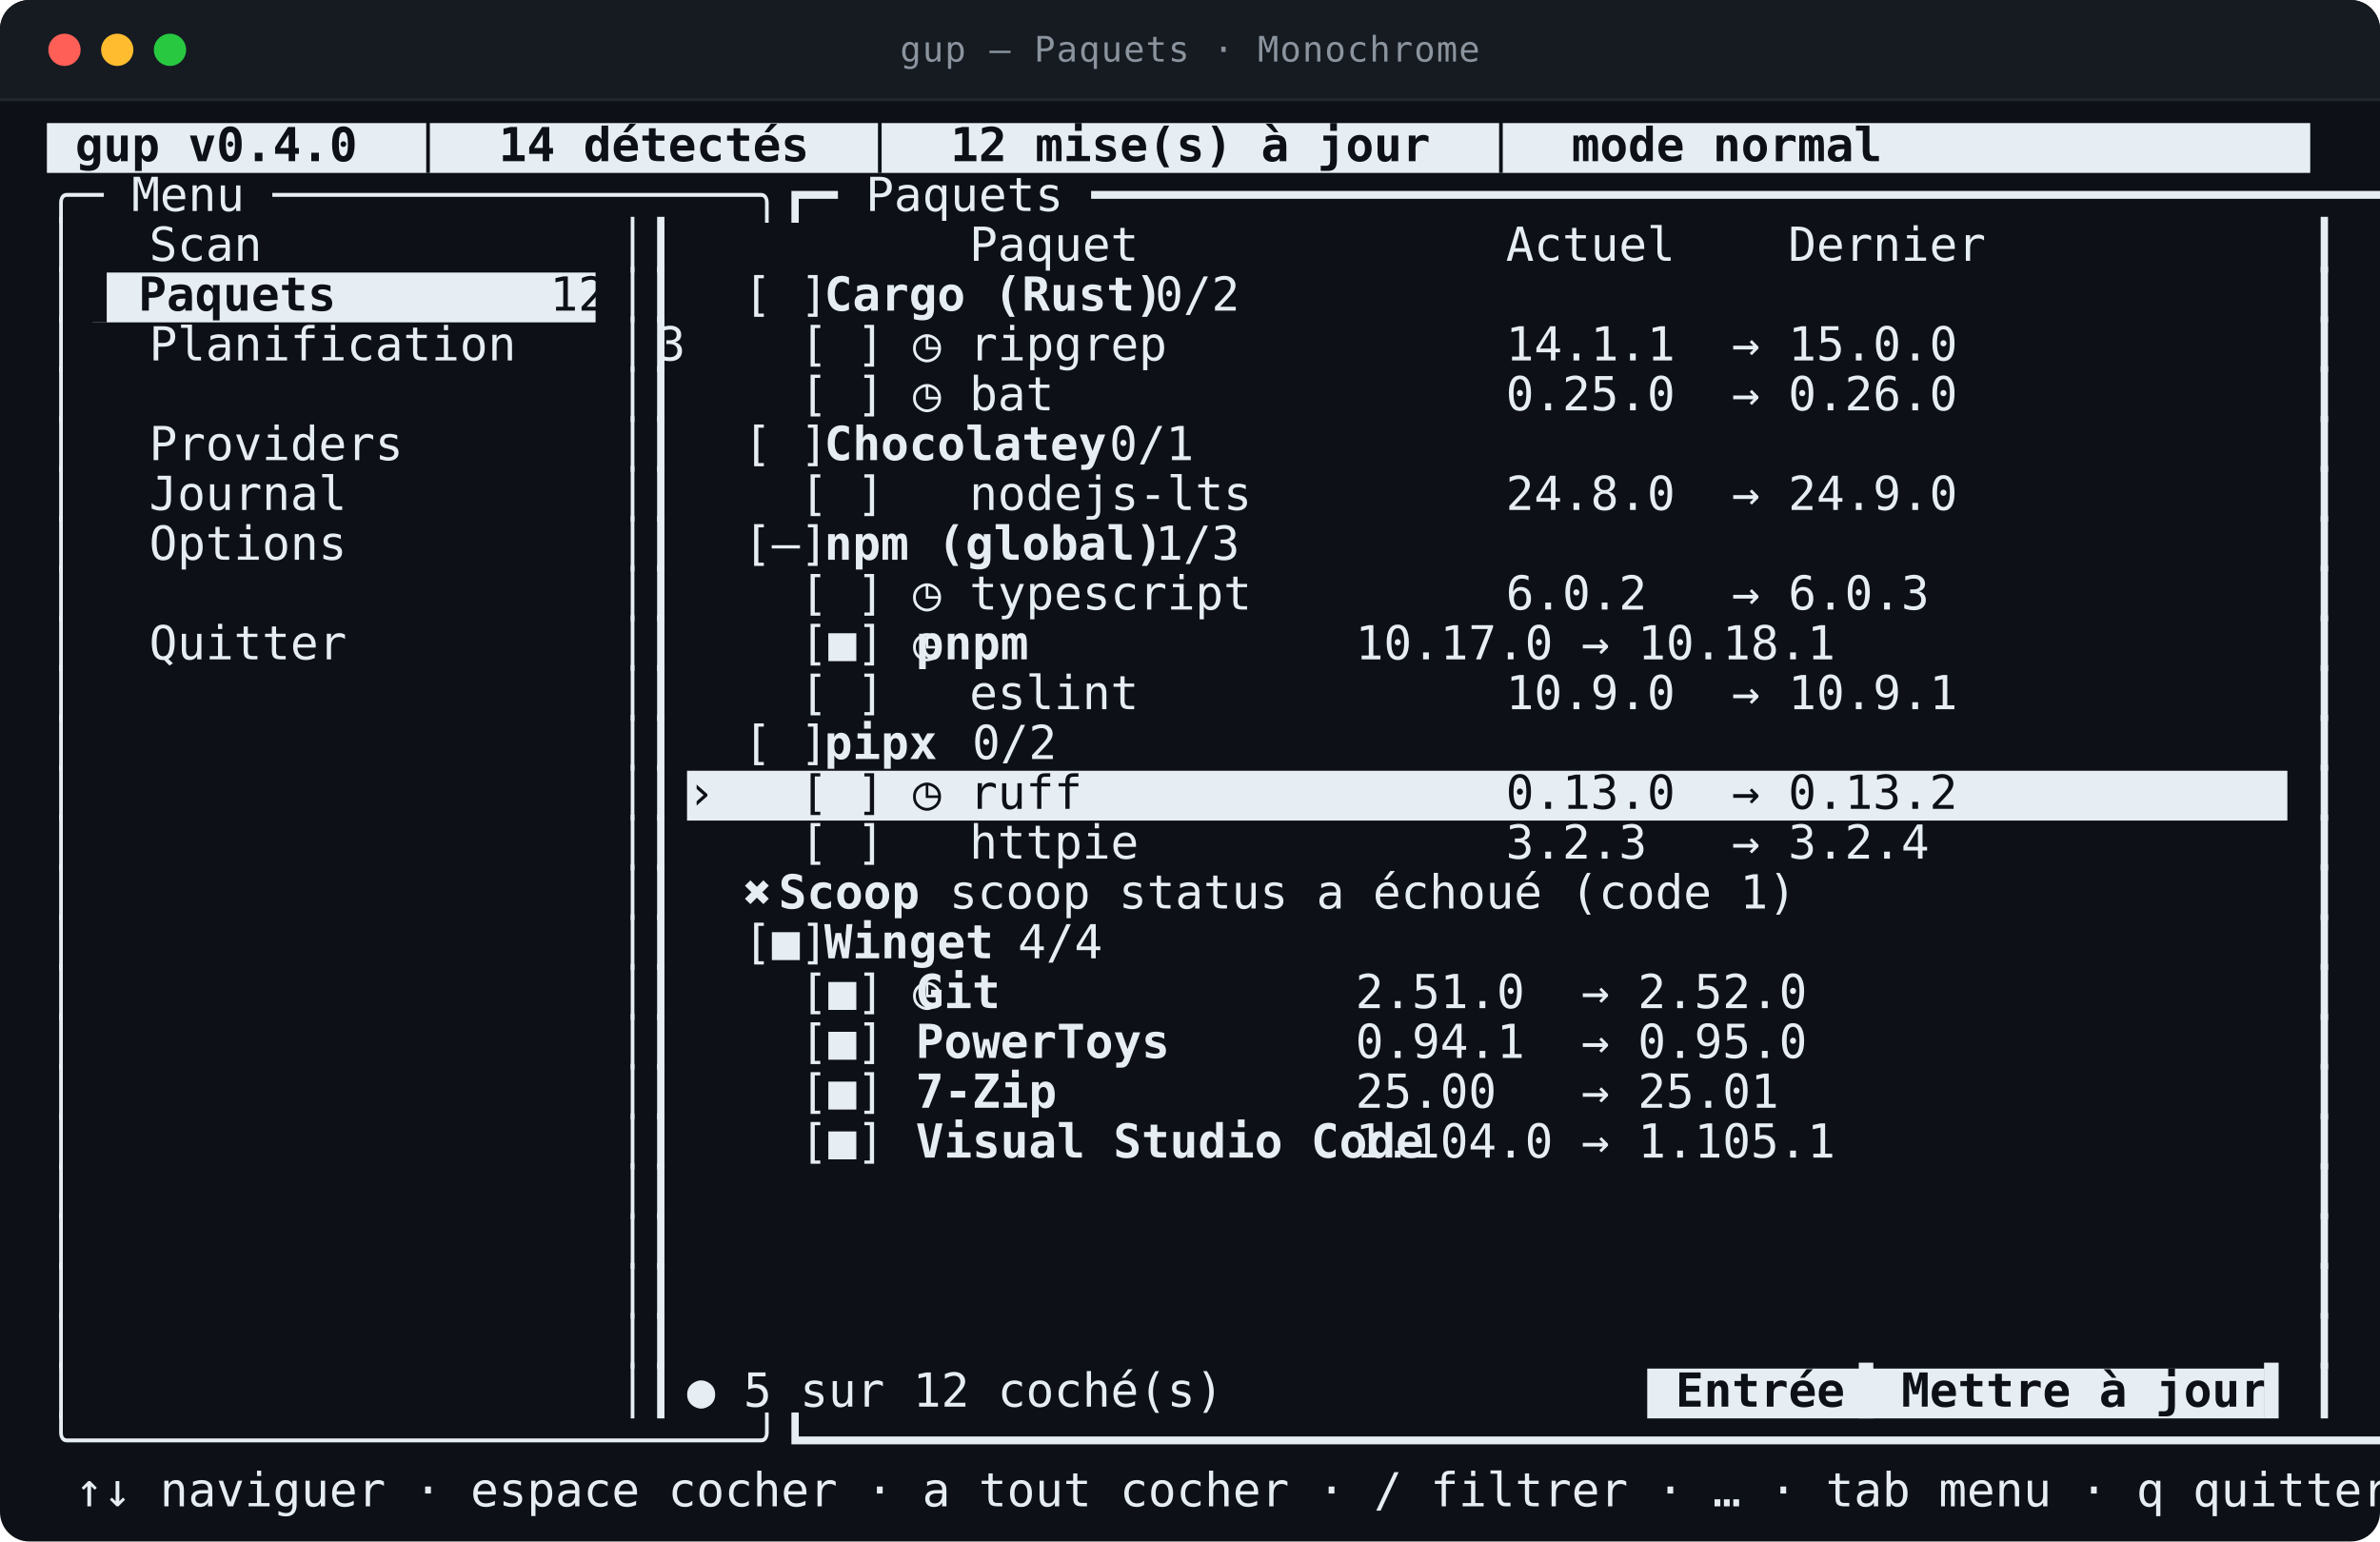
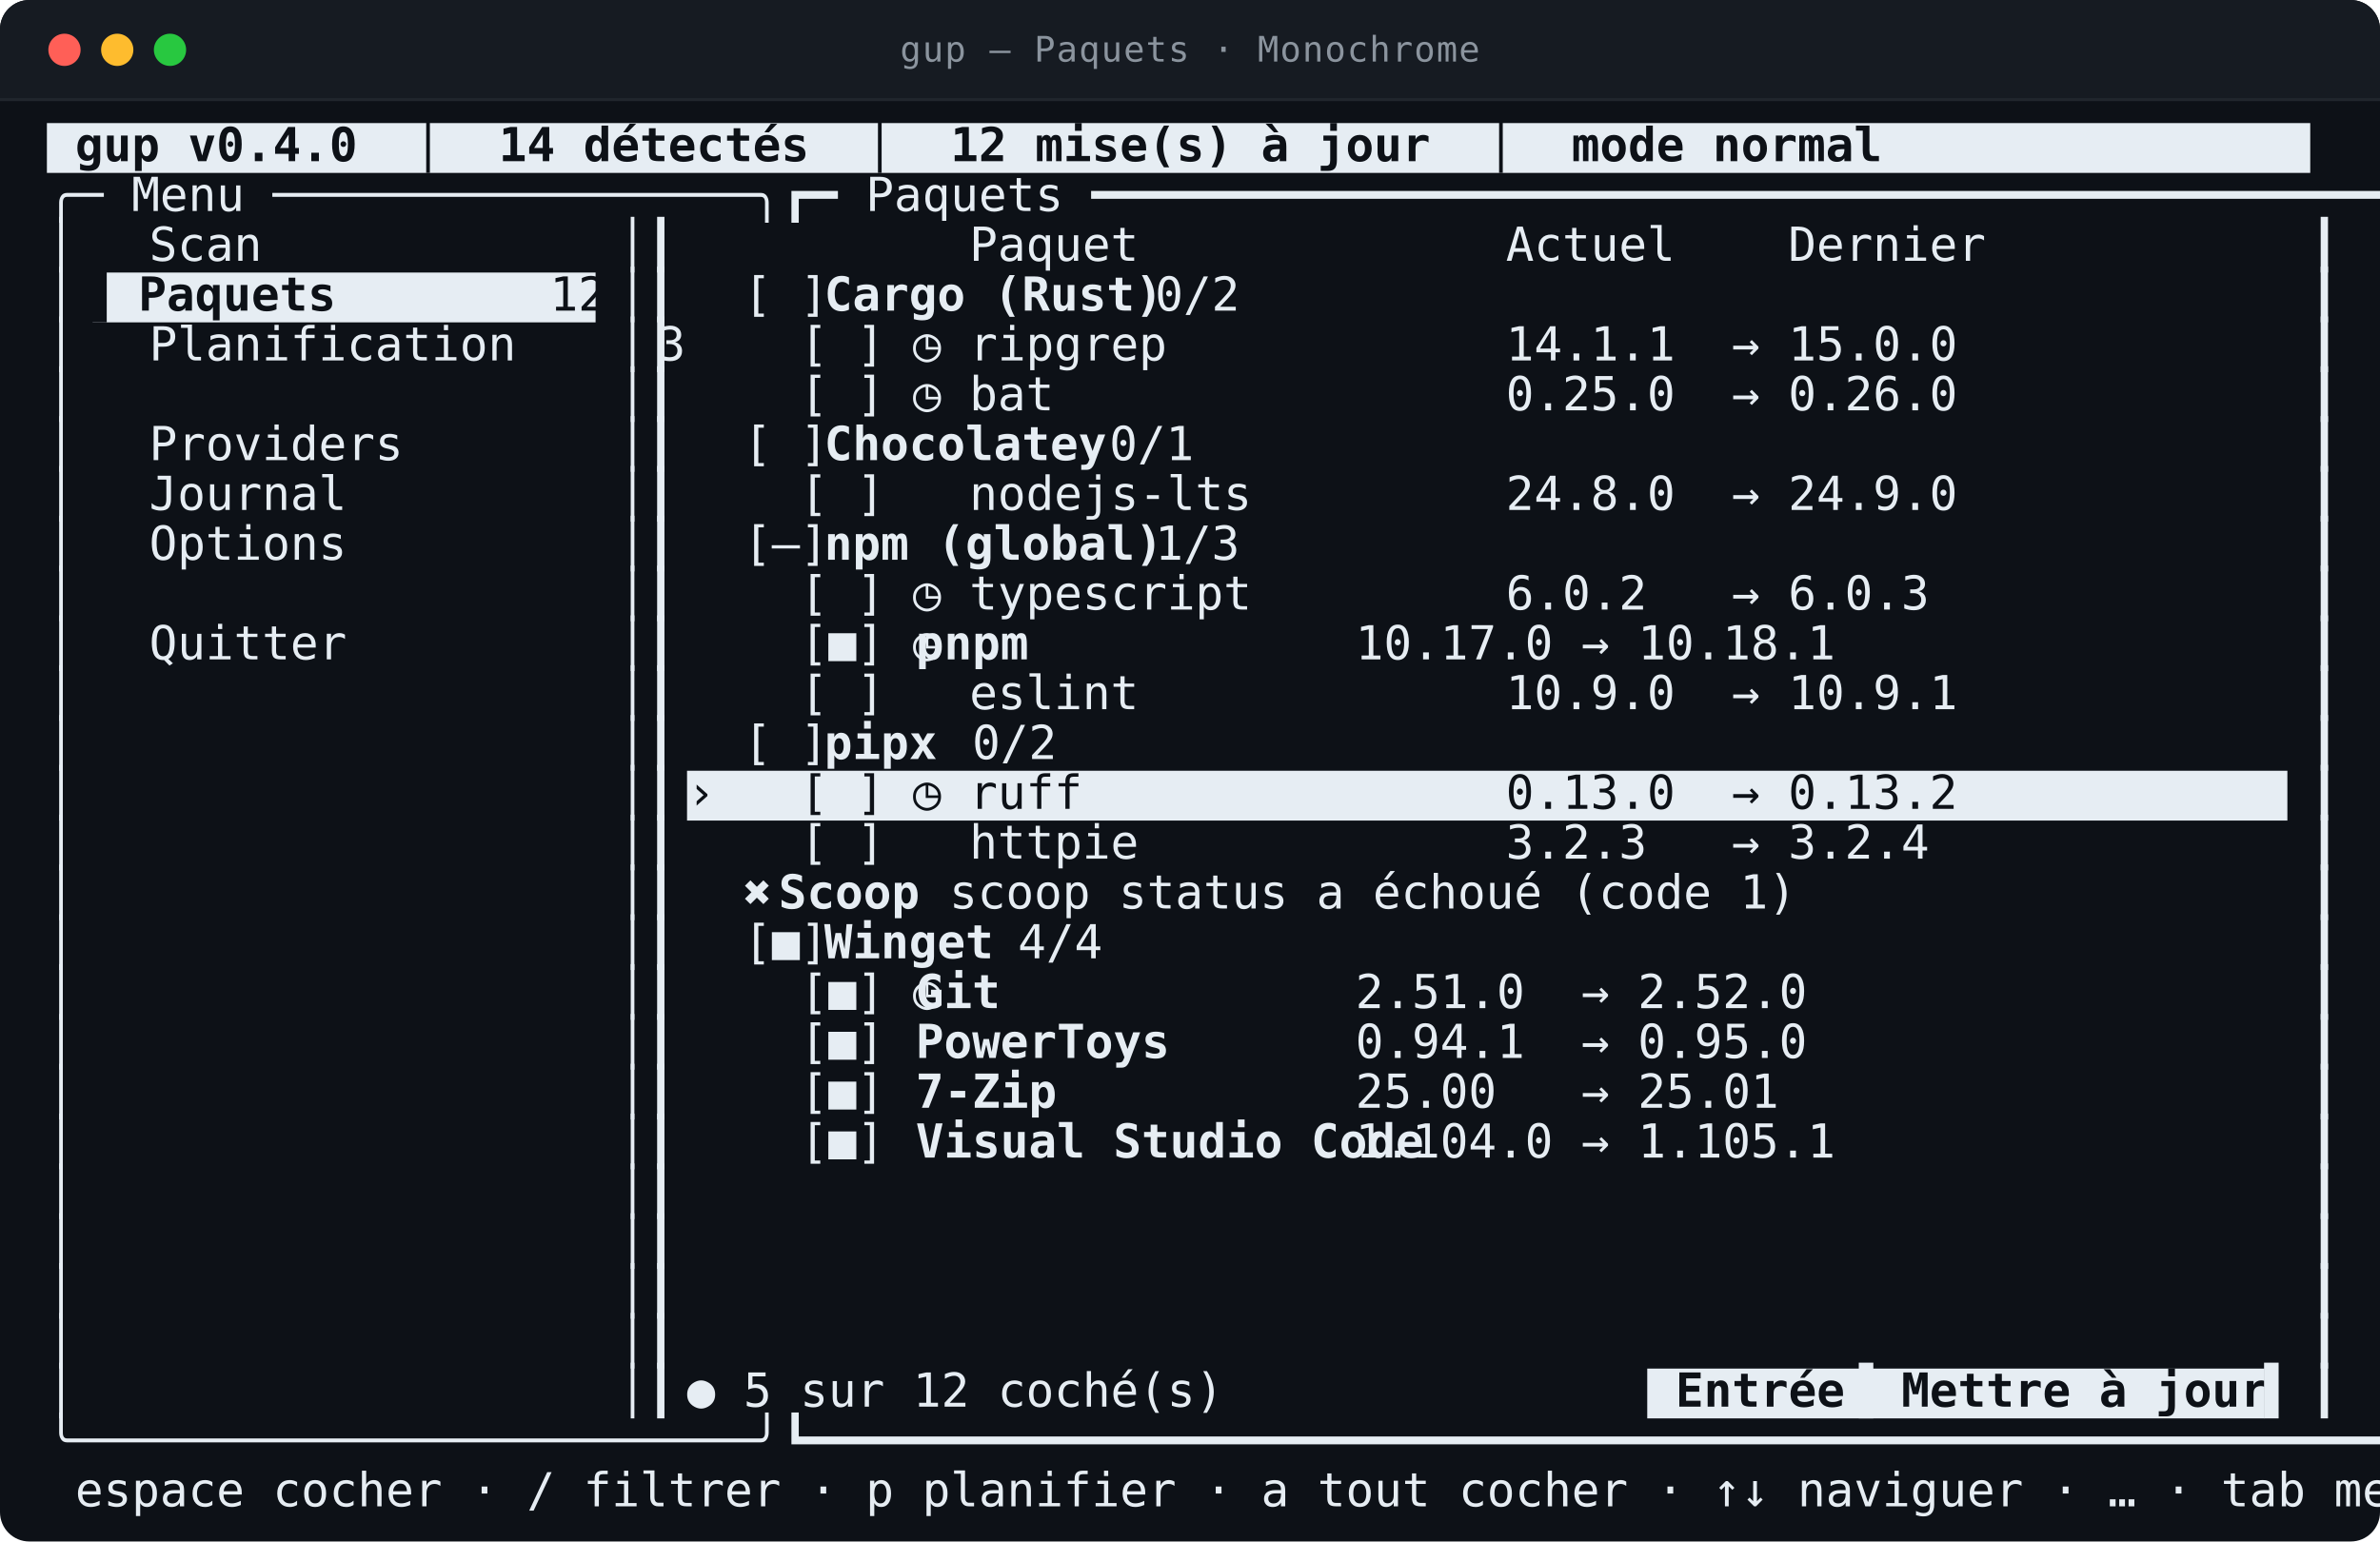
<svg xmlns="http://www.w3.org/2000/svg" viewBox="0 0 812.0 526.0" width="812.0" height="526.0" role="img" aria-labelledby="t d">
  <style>
text{font-family:ui-monospace,SFMono-Regular,"SF Mono",Menlo,Consolas,"DejaVu Sans Mono",monospace;font-size:16px}
.t{font-size:12px;letter-spacing:.4px;fill:#8b949e}
.b{font-weight:700}
.i{font-style:italic}
.u{text-decoration:underline}
.s{text-decoration:line-through}
.us{text-decoration:underline line-through}
.d{opacity:0.62}
.c0{fill:#e6edf3}
.c1{fill:#0d1117}
</style>
  <rect y="0.0" width="812.0" height="526.0" rx="10.0" fill="#0d1117" />
  <rect y="0.0" width="812.0" height="34.0" rx="10.0" fill="#161b22" />
  <rect y="24.0" width="812.0" height="10.0" fill="#161b22" />
  <line x1="0.0" y1="34.0" x2="812.0" y2="34.0" stroke="#21262d" />
  <circle cx="22.0" cy="17.0" r="5.5" fill="#ff5f57" />
  <circle cx="40.0" cy="17.0" r="5.5" fill="#febc2e" />
  <circle cx="58.0" cy="17.0" r="5.5" fill="#28c840" />
  <text class="t" x="406.0" y="21.0" text-anchor="middle">gup — Paquets · Monochrome</text>
  <rect class="c0" x="16.0" y="42.0" width="772.2" height="17.0" />
  <rect class="c0" x="31.6" y="93.0" width="171.6" height="17.0" />
  <rect class="c0" x="234.4" y="263.0" width="546.0" height="17.0" />
  <rect class="c0" x="562.0" y="467.0" width="210.6" height="17.0" />
  <text class="c1 b" x="16.0" y="55.0" textLength="772.2" lengthAdjust="spacingAndGlyphs" xml:space="preserve"> gup v0.4.0  │  14 détectés  │  12 mise(s) à jour  │  mode normal                                  </text>
  <text class="c0" x="16.0" y="72.0" textLength="780.0" lengthAdjust="spacingAndGlyphs" xml:space="preserve">╭─ Menu ─────────────────╮┏━ Paquets ━━━━━━━━━━━━━━━━━━━━━━━━━━━━━━━━━━━━━━━━━━━━━━━━━━━━━━━━━━━━━━┓</text>
  <text class="c0" x="16.0" y="89.0" textLength="7.8" lengthAdjust="spacingAndGlyphs" xml:space="preserve">│</text>
  <text class="c0" x="31.6" y="89.0" textLength="156.0" lengthAdjust="spacingAndGlyphs" xml:space="preserve">  Scan              </text>
  <text class="c0" x="211.0" y="89.0" textLength="15.6" lengthAdjust="spacingAndGlyphs" xml:space="preserve">│┃</text>
  <text class="c0" x="234.4" y="89.0" textLength="366.6" lengthAdjust="spacingAndGlyphs" xml:space="preserve">          Paquet             Actuel    Dernier </text>
  <text class="c0" x="788.2" y="89.0" textLength="7.8" lengthAdjust="spacingAndGlyphs" xml:space="preserve">┃</text>
  <text class="c0" x="16.0" y="106.0" textLength="7.8" lengthAdjust="spacingAndGlyphs" xml:space="preserve">│</text>
  <text class="c1" x="31.6" y="106.0" textLength="15.6" lengthAdjust="spacingAndGlyphs" xml:space="preserve">▌ </text>
  <text class="c1 b" x="47.2" y="106.0" textLength="140.4" lengthAdjust="spacingAndGlyphs" xml:space="preserve">Paquets           </text>
  <text class="c1" x="187.6" y="106.0" textLength="15.6" lengthAdjust="spacingAndGlyphs" xml:space="preserve">12</text>
  <text class="c0" x="211.0" y="106.0" textLength="15.6" lengthAdjust="spacingAndGlyphs" xml:space="preserve">│┃</text>
  <text class="c0" x="234.4" y="106.0" textLength="46.8" lengthAdjust="spacingAndGlyphs" xml:space="preserve">  [ ] </text>
  <text class="c0 b" x="281.2" y="106.0" textLength="93.6" lengthAdjust="spacingAndGlyphs" xml:space="preserve">Cargo (Rust)</text>
  <text class="c0" x="374.8" y="106.0" textLength="39.0" lengthAdjust="spacingAndGlyphs" xml:space="preserve">  0/2</text>
  <text class="c0" x="788.2" y="106.0" textLength="7.8" lengthAdjust="spacingAndGlyphs" xml:space="preserve">┃</text>
  <text class="c0" x="16.0" y="123.0" textLength="7.8" lengthAdjust="spacingAndGlyphs" xml:space="preserve">│</text>
  <text class="c0" x="31.6" y="123.0" textLength="163.8" lengthAdjust="spacingAndGlyphs" xml:space="preserve">  Planification     3</text>
  <text class="c0" x="211.0" y="123.0" textLength="15.6" lengthAdjust="spacingAndGlyphs" xml:space="preserve">│┃</text>
  <text class="c0" x="234.4" y="123.0" textLength="358.8" lengthAdjust="spacingAndGlyphs" xml:space="preserve">    [ ] ◷ ripgrep            14.1.1  → 15.0.0 </text>
  <text class="c0" x="788.2" y="123.0" textLength="7.8" lengthAdjust="spacingAndGlyphs" xml:space="preserve">┃</text>
  <text class="c0" x="16.0" y="140.0" textLength="7.8" lengthAdjust="spacingAndGlyphs" xml:space="preserve">│</text>
  <text class="c0" x="211.0" y="140.0" textLength="15.6" lengthAdjust="spacingAndGlyphs" xml:space="preserve">│┃</text>
  <text class="c0" x="234.4" y="140.0" textLength="358.8" lengthAdjust="spacingAndGlyphs" xml:space="preserve">    [ ] ◷ bat                0.25.0  → 0.26.0 </text>
  <text class="c0" x="788.2" y="140.0" textLength="7.8" lengthAdjust="spacingAndGlyphs" xml:space="preserve">┃</text>
  <text class="c0" x="16.0" y="157.0" textLength="7.8" lengthAdjust="spacingAndGlyphs" xml:space="preserve">│</text>
  <text class="c0" x="31.6" y="157.0" textLength="156.0" lengthAdjust="spacingAndGlyphs" xml:space="preserve">  Providers         </text>
  <text class="c0" x="211.0" y="157.0" textLength="15.6" lengthAdjust="spacingAndGlyphs" xml:space="preserve">│┃</text>
  <text class="c0" x="234.4" y="157.0" textLength="46.8" lengthAdjust="spacingAndGlyphs" xml:space="preserve">  [ ] </text>
  <text class="c0 b" x="281.2" y="157.0" textLength="78.0" lengthAdjust="spacingAndGlyphs" xml:space="preserve">Chocolatey</text>
  <text class="c0" x="359.2" y="157.0" textLength="39.0" lengthAdjust="spacingAndGlyphs" xml:space="preserve">  0/1</text>
  <text class="c0" x="788.2" y="157.0" textLength="7.8" lengthAdjust="spacingAndGlyphs" xml:space="preserve">┃</text>
  <text class="c0" x="16.0" y="174.0" textLength="7.8" lengthAdjust="spacingAndGlyphs" xml:space="preserve">│</text>
  <text class="c0" x="31.6" y="174.0" textLength="156.0" lengthAdjust="spacingAndGlyphs" xml:space="preserve">  Journal           </text>
  <text class="c0" x="211.0" y="174.0" textLength="15.6" lengthAdjust="spacingAndGlyphs" xml:space="preserve">│┃</text>
  <text class="c0" x="234.4" y="174.0" textLength="358.8" lengthAdjust="spacingAndGlyphs" xml:space="preserve">    [ ]   nodejs-lts         24.8.0  → 24.9.0 </text>
  <text class="c0" x="788.2" y="174.0" textLength="7.8" lengthAdjust="spacingAndGlyphs" xml:space="preserve">┃</text>
  <text class="c0" x="16.0" y="191.0" textLength="7.8" lengthAdjust="spacingAndGlyphs" xml:space="preserve">│</text>
  <text class="c0" x="31.6" y="191.0" textLength="156.0" lengthAdjust="spacingAndGlyphs" xml:space="preserve">  Options           </text>
  <text class="c0" x="211.0" y="191.0" textLength="15.6" lengthAdjust="spacingAndGlyphs" xml:space="preserve">│┃</text>
  <text class="c0" x="234.4" y="191.0" textLength="46.8" lengthAdjust="spacingAndGlyphs" xml:space="preserve">  [–] </text>
  <text class="c0 b" x="281.2" y="191.0" textLength="93.6" lengthAdjust="spacingAndGlyphs" xml:space="preserve">npm (global)</text>
  <text class="c0" x="374.8" y="191.0" textLength="39.0" lengthAdjust="spacingAndGlyphs" xml:space="preserve">  1/3</text>
  <text class="c0" x="788.2" y="191.0" textLength="7.8" lengthAdjust="spacingAndGlyphs" xml:space="preserve">┃</text>
  <text class="c0" x="16.0" y="208.0" textLength="7.8" lengthAdjust="spacingAndGlyphs" xml:space="preserve">│</text>
  <text class="c0" x="211.0" y="208.0" textLength="15.6" lengthAdjust="spacingAndGlyphs" xml:space="preserve">│┃</text>
  <text class="c0" x="234.4" y="208.0" textLength="358.8" lengthAdjust="spacingAndGlyphs" xml:space="preserve">    [ ] ◷ typescript         6.0.2   → 6.0.3  </text>
  <text class="c0" x="788.2" y="208.0" textLength="7.8" lengthAdjust="spacingAndGlyphs" xml:space="preserve">┃</text>
  <text class="c0" x="16.0" y="225.0" textLength="7.8" lengthAdjust="spacingAndGlyphs" xml:space="preserve">│</text>
  <text class="c0" x="31.6" y="225.0" textLength="156.0" lengthAdjust="spacingAndGlyphs" xml:space="preserve">  Quitter           </text>
  <text class="c0" x="211.0" y="225.0" textLength="15.6" lengthAdjust="spacingAndGlyphs" xml:space="preserve">│┃</text>
  <text class="c0" x="234.4" y="225.0" textLength="78.0" lengthAdjust="spacingAndGlyphs" xml:space="preserve">    [■] ◷ </text>
  <text class="c0 b" x="312.4" y="225.0" textLength="140.4" lengthAdjust="spacingAndGlyphs" xml:space="preserve">pnpm              </text>
  <text class="c0" x="452.8" y="225.0" textLength="140.4" lengthAdjust="spacingAndGlyphs" xml:space="preserve"> 10.17.0 → 10.18.1</text>
  <text class="c0" x="788.2" y="225.0" textLength="7.8" lengthAdjust="spacingAndGlyphs" xml:space="preserve">┃</text>
  <text class="c0" x="16.0" y="242.0" textLength="7.8" lengthAdjust="spacingAndGlyphs" xml:space="preserve">│</text>
  <text class="c0" x="211.0" y="242.0" textLength="15.6" lengthAdjust="spacingAndGlyphs" xml:space="preserve">│┃</text>
  <text class="c0" x="234.4" y="242.0" textLength="358.8" lengthAdjust="spacingAndGlyphs" xml:space="preserve">    [ ]   eslint             10.9.0  → 10.9.1 </text>
  <text class="c0" x="788.2" y="242.0" textLength="7.8" lengthAdjust="spacingAndGlyphs" xml:space="preserve">┃</text>
  <text class="c0" x="16.0" y="259.0" textLength="7.8" lengthAdjust="spacingAndGlyphs" xml:space="preserve">│</text>
  <text class="c0" x="211.0" y="259.0" textLength="15.6" lengthAdjust="spacingAndGlyphs" xml:space="preserve">│┃</text>
  <text class="c0" x="234.4" y="259.0" textLength="46.8" lengthAdjust="spacingAndGlyphs" xml:space="preserve">  [ ] </text>
  <text class="c0 b" x="281.2" y="259.0" textLength="31.2" lengthAdjust="spacingAndGlyphs" xml:space="preserve">pipx</text>
  <text class="c0" x="312.4" y="259.0" textLength="39.0" lengthAdjust="spacingAndGlyphs" xml:space="preserve">  0/2</text>
  <text class="c0" x="788.2" y="259.0" textLength="7.8" lengthAdjust="spacingAndGlyphs" xml:space="preserve">┃</text>
  <text class="c0" x="16.0" y="276.0" textLength="7.8" lengthAdjust="spacingAndGlyphs" xml:space="preserve">│</text>
  <text class="c0" x="211.0" y="276.0" textLength="15.6" lengthAdjust="spacingAndGlyphs" xml:space="preserve">│┃</text>
  <text class="c1" x="234.4" y="276.0" textLength="546.0" lengthAdjust="spacingAndGlyphs" xml:space="preserve">›   [ ] ◷ ruff               0.13.0  → 0.13.2                         </text>
  <text class="c0" x="788.2" y="276.0" textLength="7.8" lengthAdjust="spacingAndGlyphs" xml:space="preserve">┃</text>
  <text class="c0" x="16.0" y="293.0" textLength="7.8" lengthAdjust="spacingAndGlyphs" xml:space="preserve">│</text>
  <text class="c0" x="211.0" y="293.0" textLength="15.6" lengthAdjust="spacingAndGlyphs" xml:space="preserve">│┃</text>
  <text class="c0" x="234.4" y="293.0" textLength="358.8" lengthAdjust="spacingAndGlyphs" xml:space="preserve">    [ ]   httpie             3.2.3   → 3.2.4  </text>
  <text class="c0" x="788.2" y="293.0" textLength="7.8" lengthAdjust="spacingAndGlyphs" xml:space="preserve">┃</text>
  <text class="c0" x="16.0" y="310.0" textLength="7.8" lengthAdjust="spacingAndGlyphs" xml:space="preserve">│</text>
  <text class="c0" x="211.0" y="310.0" textLength="15.6" lengthAdjust="spacingAndGlyphs" xml:space="preserve">│┃</text>
  <text class="c0" x="234.4" y="310.0" textLength="31.2" lengthAdjust="spacingAndGlyphs" xml:space="preserve">  ✖ </text>
  <text class="c0 b" x="265.6" y="310.0" textLength="39.0" lengthAdjust="spacingAndGlyphs" xml:space="preserve">Scoop</text>
  <text class="c0" x="304.6" y="310.0" textLength="249.6" lengthAdjust="spacingAndGlyphs" xml:space="preserve">  scoop status a échoué (code 1)</text>
  <text class="c0" x="788.2" y="310.0" textLength="7.8" lengthAdjust="spacingAndGlyphs" xml:space="preserve">┃</text>
  <text class="c0" x="16.0" y="327.0" textLength="7.8" lengthAdjust="spacingAndGlyphs" xml:space="preserve">│</text>
  <text class="c0" x="211.0" y="327.0" textLength="15.6" lengthAdjust="spacingAndGlyphs" xml:space="preserve">│┃</text>
  <text class="c0" x="234.4" y="327.0" textLength="46.8" lengthAdjust="spacingAndGlyphs" xml:space="preserve">  [■] </text>
  <text class="c0 b" x="281.2" y="327.0" textLength="46.8" lengthAdjust="spacingAndGlyphs" xml:space="preserve">Winget</text>
  <text class="c0" x="328.0" y="327.0" textLength="39.0" lengthAdjust="spacingAndGlyphs" xml:space="preserve">  4/4</text>
  <text class="c0" x="788.2" y="327.0" textLength="7.8" lengthAdjust="spacingAndGlyphs" xml:space="preserve">┃</text>
  <text class="c0" x="16.0" y="344.0" textLength="7.8" lengthAdjust="spacingAndGlyphs" xml:space="preserve">│</text>
  <text class="c0" x="211.0" y="344.0" textLength="15.6" lengthAdjust="spacingAndGlyphs" xml:space="preserve">│┃</text>
  <text class="c0" x="234.4" y="344.0" textLength="78.0" lengthAdjust="spacingAndGlyphs" xml:space="preserve">    [■] ◷ </text>
  <text class="c0 b" x="312.4" y="344.0" textLength="140.4" lengthAdjust="spacingAndGlyphs" xml:space="preserve">Git               </text>
  <text class="c0" x="452.8" y="344.0" textLength="140.4" lengthAdjust="spacingAndGlyphs" xml:space="preserve"> 2.51.0  → 2.52.0 </text>
  <text class="c0" x="788.2" y="344.0" textLength="7.8" lengthAdjust="spacingAndGlyphs" xml:space="preserve">┃</text>
  <text class="c0" x="16.0" y="361.0" textLength="7.8" lengthAdjust="spacingAndGlyphs" xml:space="preserve">│</text>
  <text class="c0" x="211.0" y="361.0" textLength="15.6" lengthAdjust="spacingAndGlyphs" xml:space="preserve">│┃</text>
  <text class="c0" x="234.4" y="361.0" textLength="78.0" lengthAdjust="spacingAndGlyphs" xml:space="preserve">    [■]   </text>
  <text class="c0 b" x="312.4" y="361.0" textLength="140.4" lengthAdjust="spacingAndGlyphs" xml:space="preserve">PowerToys         </text>
  <text class="c0" x="452.8" y="361.0" textLength="140.4" lengthAdjust="spacingAndGlyphs" xml:space="preserve"> 0.94.1  → 0.95.0 </text>
  <text class="c0" x="788.2" y="361.0" textLength="7.8" lengthAdjust="spacingAndGlyphs" xml:space="preserve">┃</text>
  <text class="c0" x="16.0" y="378.0" textLength="7.8" lengthAdjust="spacingAndGlyphs" xml:space="preserve">│</text>
  <text class="c0" x="211.0" y="378.0" textLength="15.6" lengthAdjust="spacingAndGlyphs" xml:space="preserve">│┃</text>
  <text class="c0" x="234.4" y="378.0" textLength="78.0" lengthAdjust="spacingAndGlyphs" xml:space="preserve">    [■]   </text>
  <text class="c0 b" x="312.4" y="378.0" textLength="140.4" lengthAdjust="spacingAndGlyphs" xml:space="preserve">7-Zip             </text>
  <text class="c0" x="452.8" y="378.0" textLength="140.4" lengthAdjust="spacingAndGlyphs" xml:space="preserve"> 25.00   → 25.01  </text>
  <text class="c0" x="788.2" y="378.0" textLength="7.8" lengthAdjust="spacingAndGlyphs" xml:space="preserve">┃</text>
  <text class="c0" x="16.0" y="395.0" textLength="7.8" lengthAdjust="spacingAndGlyphs" xml:space="preserve">│</text>
  <text class="c0" x="211.0" y="395.0" textLength="15.6" lengthAdjust="spacingAndGlyphs" xml:space="preserve">│┃</text>
  <text class="c0" x="234.4" y="395.0" textLength="78.0" lengthAdjust="spacingAndGlyphs" xml:space="preserve">    [■]   </text>
  <text class="c0 b" x="312.4" y="395.0" textLength="140.4" lengthAdjust="spacingAndGlyphs" xml:space="preserve">Visual Studio Code</text>
  <text class="c0" x="452.8" y="395.0" textLength="140.4" lengthAdjust="spacingAndGlyphs" xml:space="preserve"> 1.104.0 → 1.105.1</text>
  <text class="c0" x="788.2" y="395.0" textLength="7.8" lengthAdjust="spacingAndGlyphs" xml:space="preserve">┃</text>
  <text class="c0" x="16.0" y="412.0" textLength="7.8" lengthAdjust="spacingAndGlyphs" xml:space="preserve">│</text>
  <text class="c0" x="211.0" y="412.0" textLength="15.6" lengthAdjust="spacingAndGlyphs" xml:space="preserve">│┃</text>
  <text class="c0" x="788.2" y="412.0" textLength="7.8" lengthAdjust="spacingAndGlyphs" xml:space="preserve">┃</text>
  <text class="c0" x="16.0" y="429.0" textLength="7.8" lengthAdjust="spacingAndGlyphs" xml:space="preserve">│</text>
  <text class="c0" x="211.0" y="429.0" textLength="15.6" lengthAdjust="spacingAndGlyphs" xml:space="preserve">│┃</text>
  <text class="c0" x="788.2" y="429.0" textLength="7.8" lengthAdjust="spacingAndGlyphs" xml:space="preserve">┃</text>
  <text class="c0" x="16.0" y="446.0" textLength="7.8" lengthAdjust="spacingAndGlyphs" xml:space="preserve">│</text>
  <text class="c0" x="211.0" y="446.0" textLength="15.6" lengthAdjust="spacingAndGlyphs" xml:space="preserve">│┃</text>
  <text class="c0" x="788.2" y="446.0" textLength="7.8" lengthAdjust="spacingAndGlyphs" xml:space="preserve">┃</text>
  <text class="c0" x="16.0" y="463.0" textLength="7.8" lengthAdjust="spacingAndGlyphs" xml:space="preserve">│</text>
  <text class="c0" x="211.0" y="463.0" textLength="15.6" lengthAdjust="spacingAndGlyphs" xml:space="preserve">│┃</text>
  <text class="c0" x="788.2" y="463.0" textLength="7.8" lengthAdjust="spacingAndGlyphs" xml:space="preserve">┃</text>
  <text class="c0" x="16.0" y="480.0" textLength="7.8" lengthAdjust="spacingAndGlyphs" xml:space="preserve">│</text>
  <text class="c0" x="211.0" y="480.0" textLength="15.6" lengthAdjust="spacingAndGlyphs" xml:space="preserve">│┃</text>
  <text class="c0" x="234.4" y="480.0" textLength="327.6" lengthAdjust="spacingAndGlyphs" xml:space="preserve">● 5 sur 12 coché(s)                      ▐</text>
  <text class="c1 b" x="562.0" y="480.0" textLength="210.6" lengthAdjust="spacingAndGlyphs" xml:space="preserve"> Entrée  Mettre à jour (5) </text>
  <text class="c0" x="772.6" y="480.0" textLength="7.8" lengthAdjust="spacingAndGlyphs" xml:space="preserve">▌</text>
  <text class="c0" x="788.2" y="480.0" textLength="7.8" lengthAdjust="spacingAndGlyphs" xml:space="preserve">┃</text>
  <text class="c0" x="16.0" y="497.0" textLength="780.0" lengthAdjust="spacingAndGlyphs" xml:space="preserve">╰────────────────────────╯┗━━━━━━━━━━━━━━━━━━━━━━━━━━━━━━━━━━━━━━━━━━━━━━━━━━━━━━━━━━━━━━━━━━━━━━━━┛</text>
-   <text class="c0" x="16.0" y="514.0" textLength="647.4" lengthAdjust="spacingAndGlyphs" xml:space="preserve"> ↑↓ naviguer · espace cocher · a tout cocher · / filtrer · … · tab menu · q quitter</text>
+   <text class="c0" x="16.0" y="514.0" textLength="756.6" lengthAdjust="spacingAndGlyphs" xml:space="preserve"> espace cocher · / filtrer · p planifier · a tout cocher · ↑↓ naviguer · … · tab menu · q quitter</text>
</svg>
